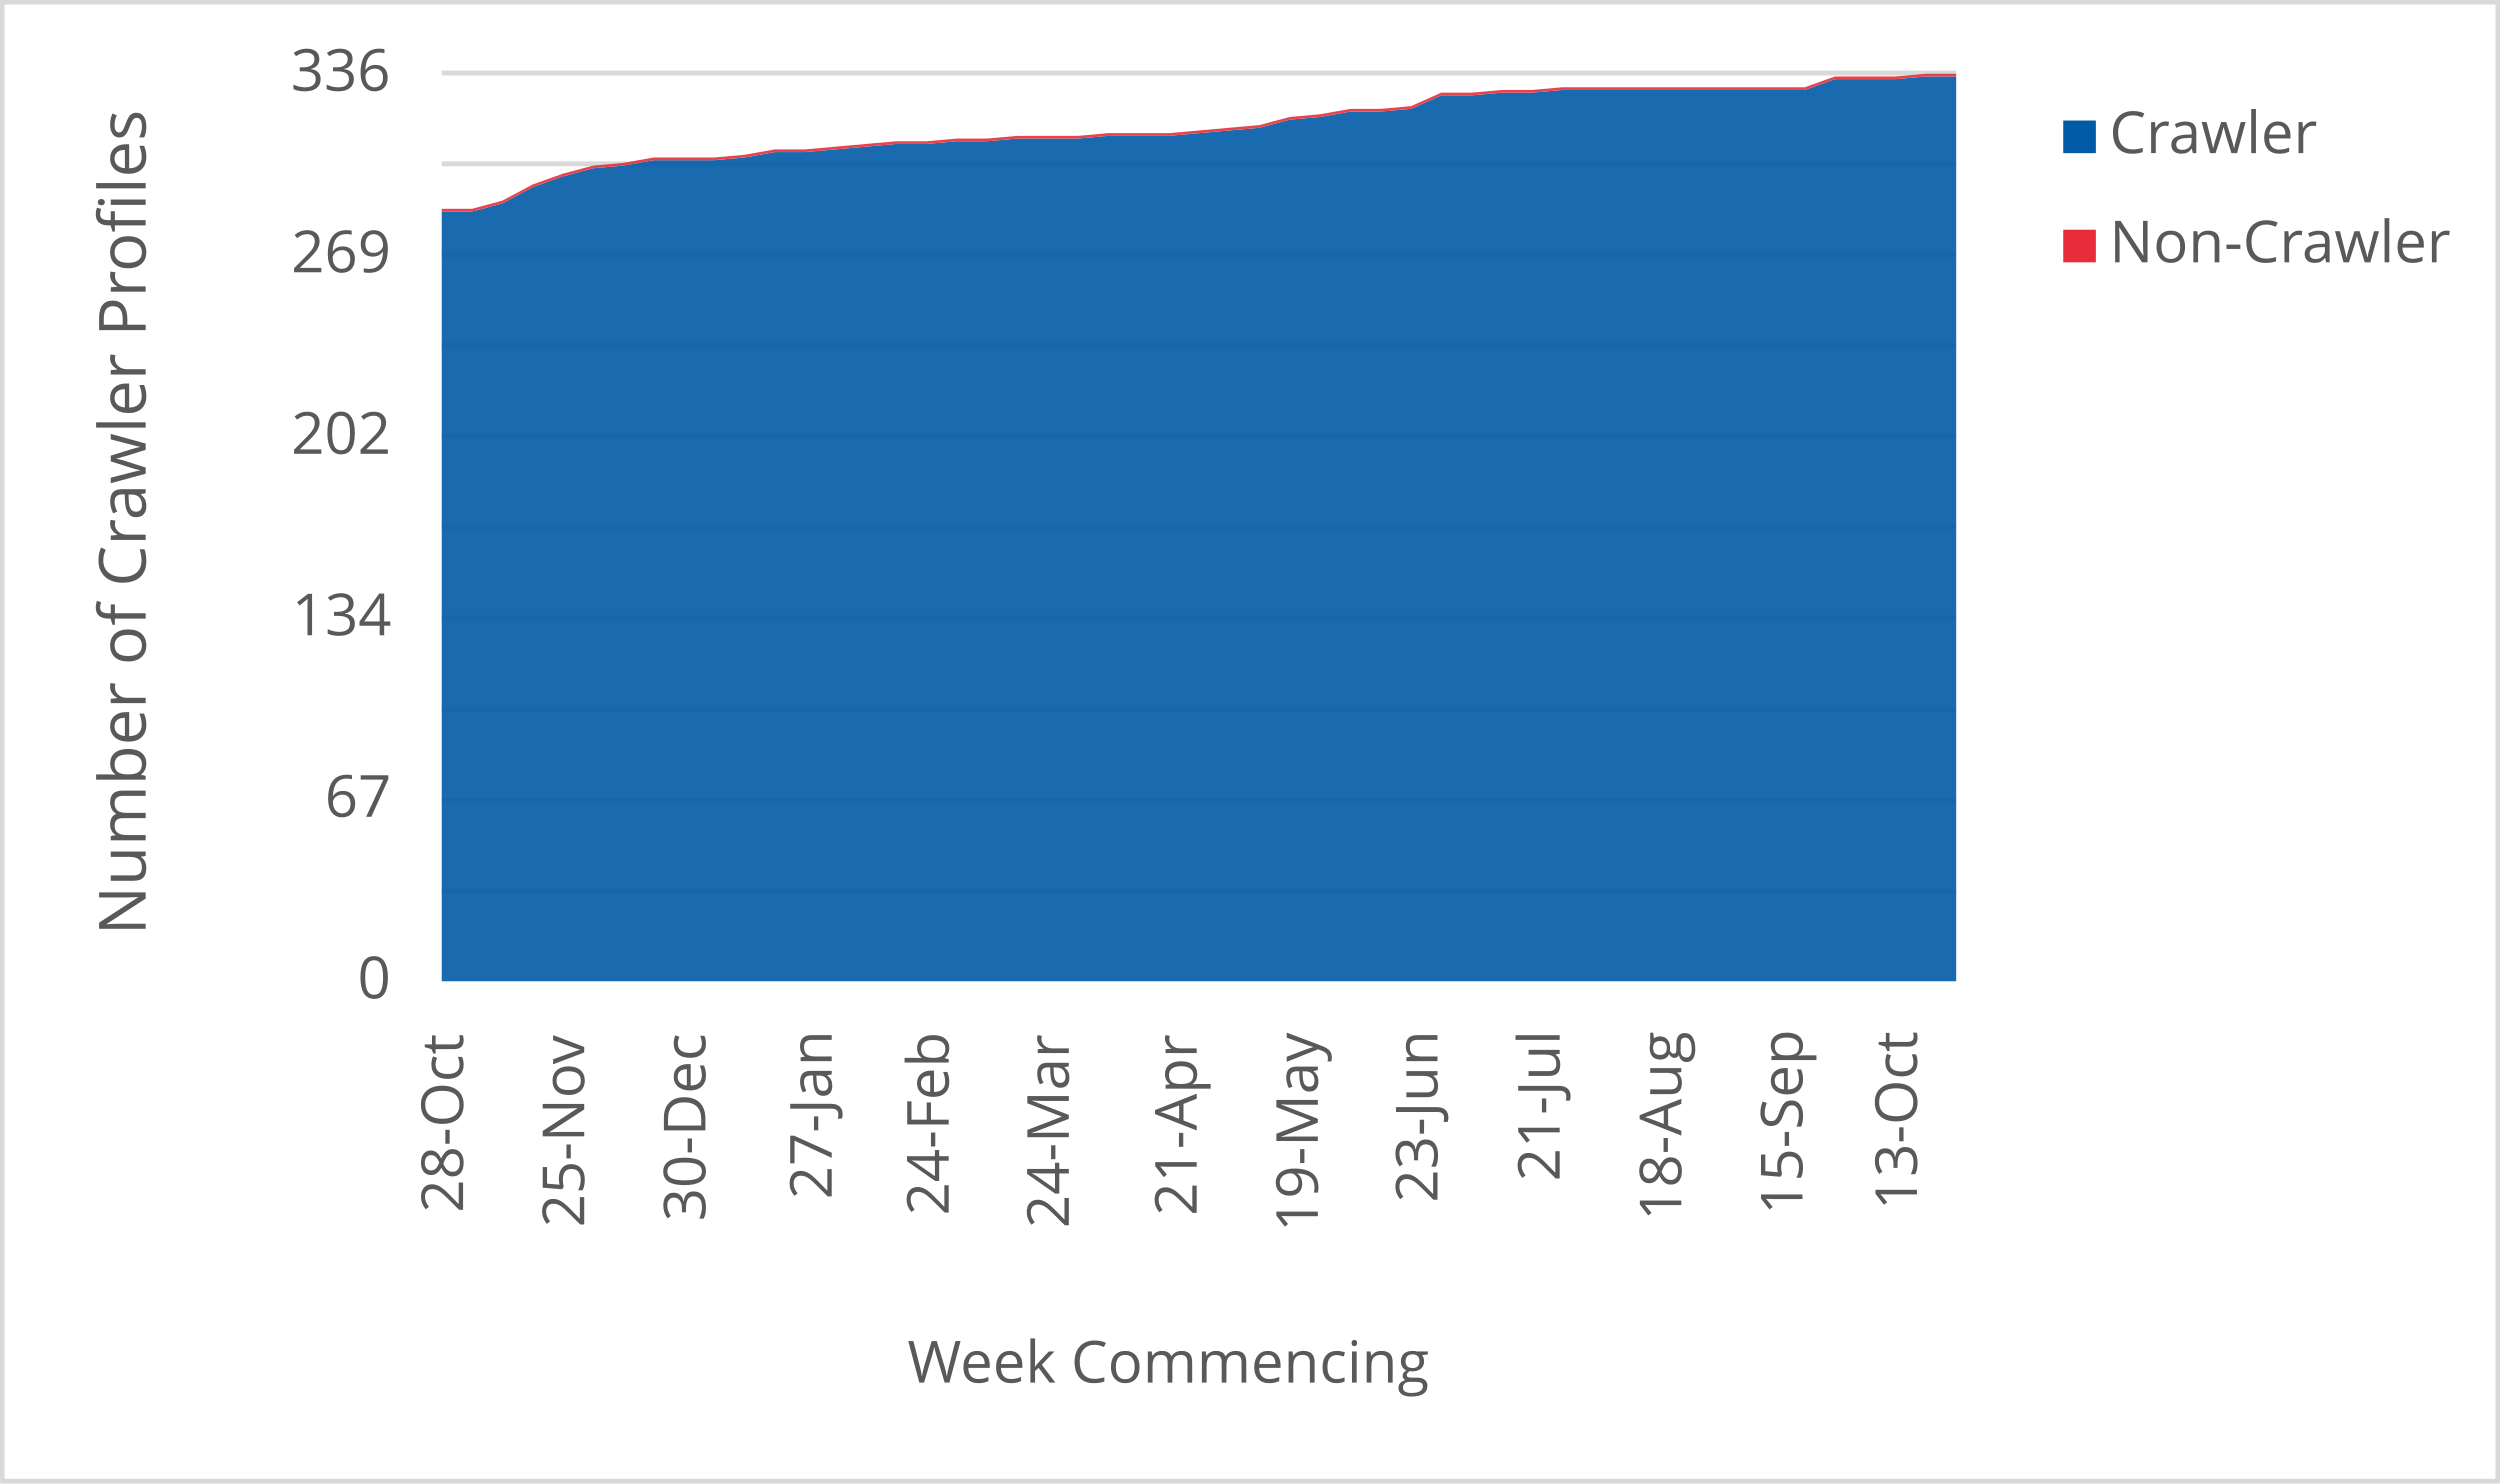
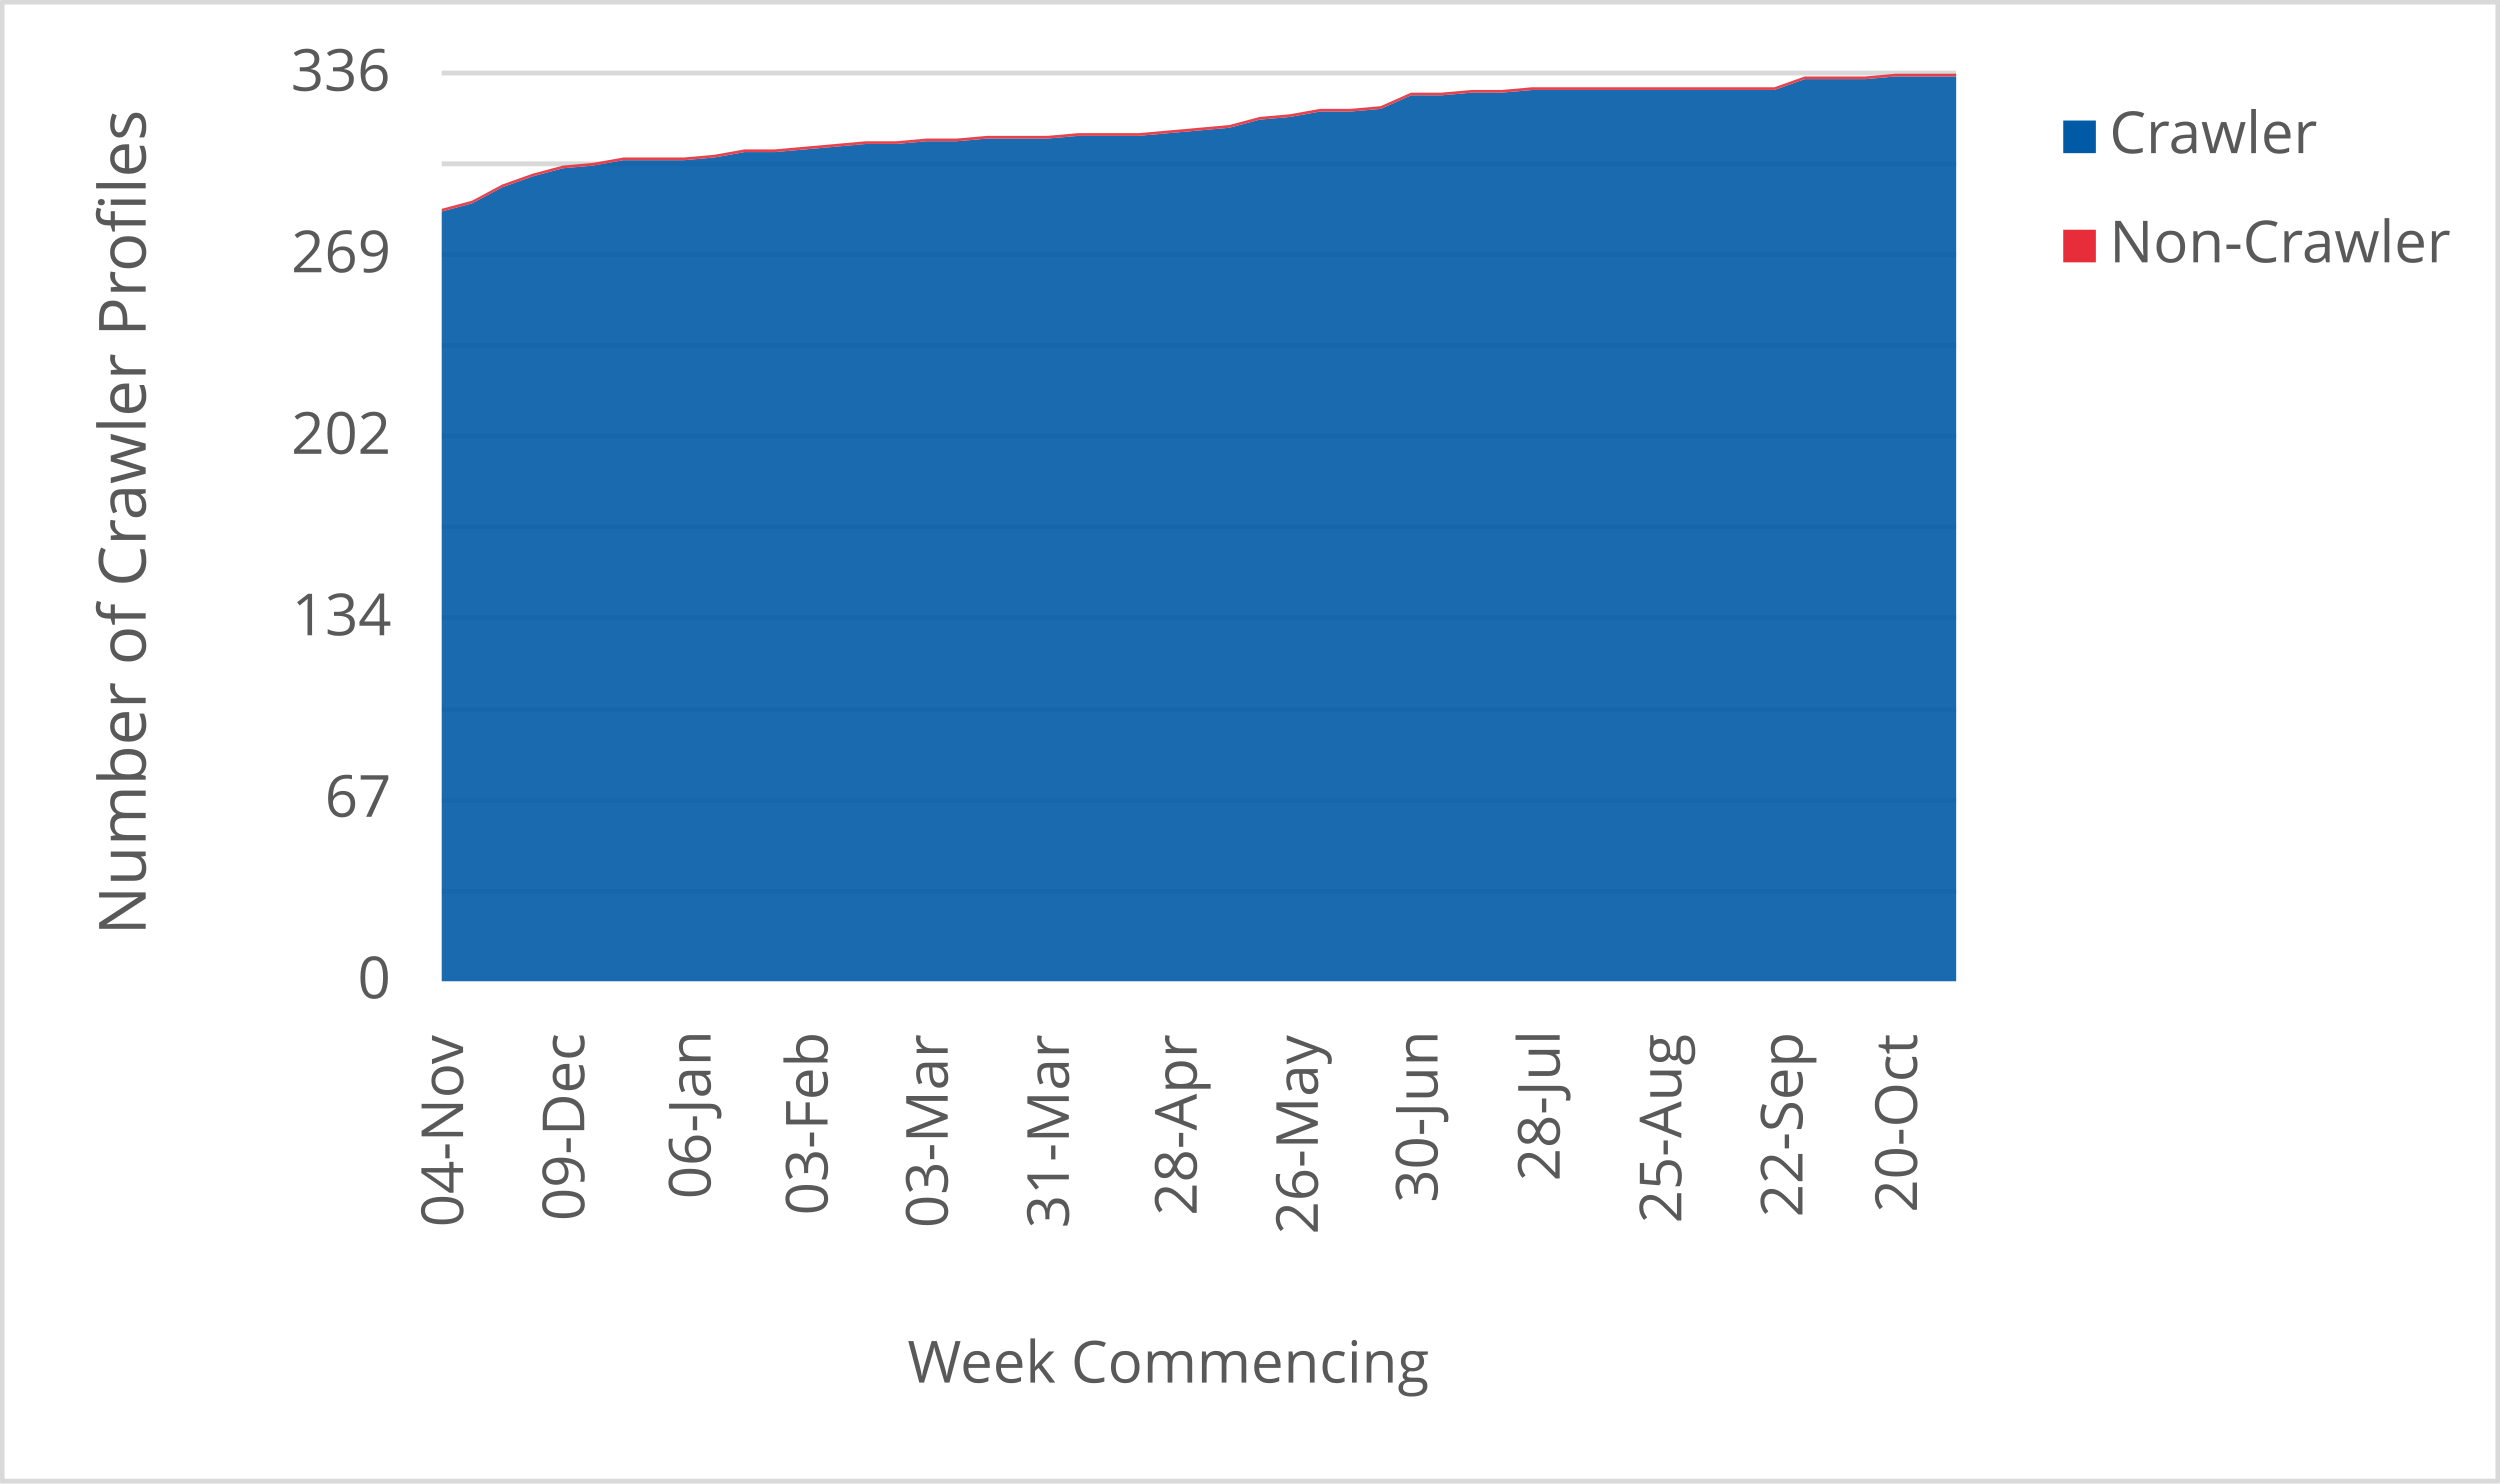
<svg xmlns="http://www.w3.org/2000/svg" width="1763" height="1046" xml:space="preserve" overflow="hidden">
  <defs>
    <clipPath id="clip0">
      <rect x="2917" y="346" width="1763" height="1046" />
    </clipPath>
  </defs>
  <g clip-path="url(#clip0)" transform="translate(-2917 -346)">
    <rect x="2918" y="347" width="1760" height="1043" fill="#FFFFFF" />
    <g>
      <path d="    M3228.5 974.532 4296.5 974.532    M3228.5 910.53 4296.5 910.53    M3228.5 846.528 4296.5 846.528    M3228.5 781.526 4296.5 781.526    M3228.5 717.524 4296.5 717.524    M3228.5 653.522 4296.5 653.522    M3228.5 589.52 4296.5 589.52    M3228.5 525.517 4296.5 525.517    M3228.5 461.515 4296.5 461.515    M3228.5 397.5 4296.5 397.5" stroke="#D9D9D9" stroke-width="3.438" stroke-linejoin="round" stroke-miterlimit="10" fill="none" />
    </g>
    <g>
      <path d="M 1038.5 4296.5 1038.5" stroke="#D9D9D9" stroke-width="3.438" stroke-linejoin="round" stroke-miterlimit="10" fill="none" fill-rule="evenodd" />
    </g>
    <g>
-       <text fill="#595959" font-family="Verdana,Open Sans,DejaVu Sans,sans-serif" font-weight="400" font-size="41" transform="matrix(6.12323e-17 -1 1 6.12323e-17 3243.565 1201.14)">28-Oct</text>
+       <text fill="#595959" font-family="Verdana,Open Sans,DejaVu Sans,sans-serif" font-weight="400" font-size="41" transform="matrix(6.12323e-17 -1 1 6.12323e-17 3243.565 1211.43)">04-Nov</text>
    </g>
    <g>
-       <text fill="#595959" font-family="Verdana,Open Sans,DejaVu Sans,sans-serif" font-weight="400" font-size="41" transform="matrix(6.12323e-17 -1 1 6.12323e-17 3328.985 1211.47)">25-Nov</text>
+       <text fill="#595959" font-family="Verdana,Open Sans,DejaVu Sans,sans-serif" font-weight="400" font-size="41" transform="matrix(6.12323e-17 -1 1 6.12323e-17 3329.005 1207.086)">09-Dec</text>
    </g>
    <g>
-       <text fill="#595959" font-family="Verdana,Open Sans,DejaVu Sans,sans-serif" font-weight="400" font-size="41" transform="matrix(6.12323e-17 -1 1 6.12323e-17 3414.445 1207.246)">30-Dec</text>
+       <text fill="#595959" font-family="Verdana,Open Sans,DejaVu Sans,sans-serif" font-weight="400" font-size="41" transform="matrix(6.12323e-17 -1 1 6.12323e-17 3418.098 1191.651)">06-Jan</text>
    </g>
    <g>
-       <text fill="#595959" font-family="Verdana,Open Sans,DejaVu Sans,sans-serif" font-weight="400" font-size="41" transform="matrix(6.12323e-17 -1 1 6.12323e-17 3503.518 1191.691)">27-Jan</text>
+       <text fill="#595959" font-family="Verdana,Open Sans,DejaVu Sans,sans-serif" font-weight="400" font-size="41" transform="matrix(6.12323e-17 -1 1 6.12323e-17 3500.595 1203.042)">03-Feb</text>
    </g>
    <g>
-       <text fill="#595959" font-family="Verdana,Open Sans,DejaVu Sans,sans-serif" font-weight="400" font-size="41" transform="matrix(6.12323e-17 -1 1 6.12323e-17 3586.035 1203.082)">24-Feb</text>
+       <text fill="#595959" font-family="Verdana,Open Sans,DejaVu Sans,sans-serif" font-weight="400" font-size="41" transform="matrix(6.12323e-17 -1 1 6.12323e-17 3585.325 1212.011)">03-Mar</text>
    </g>
    <g>
-       <text fill="#595959" font-family="Verdana,Open Sans,DejaVu Sans,sans-serif" font-weight="400" font-size="41" transform="matrix(6.12323e-17 -1 1 6.12323e-17 3670.745 1212.051)">24-Mar</text>
+       <text fill="#595959" font-family="Verdana,Open Sans,DejaVu Sans,sans-serif" font-weight="400" font-size="41" transform="matrix(6.12323e-17 -1 1 6.12323e-17 3670.745 1212.171)">31-Mar</text>
    </g>
    <g>
-       <text fill="#595959" font-family="Verdana,Open Sans,DejaVu Sans,sans-serif" font-weight="400" font-size="41" transform="matrix(6.12323e-17 -1 1 6.12323e-17 3760.909 1203.302)">21-Apr</text>
+       <text fill="#595959" font-family="Verdana,Open Sans,DejaVu Sans,sans-serif" font-weight="400" font-size="41" transform="matrix(6.12323e-17 -1 1 6.12323e-17 3760.909 1203.302)">28-Apr</text>
    </g>
    <g>
-       <text fill="#595959" font-family="Verdana,Open Sans,DejaVu Sans,sans-serif" font-weight="400" font-size="41" transform="matrix(6.12323e-17 -1 1 6.12323e-17 3846.349 1214.753)">19-May</text>
+       <text fill="#595959" font-family="Verdana,Open Sans,DejaVu Sans,sans-serif" font-weight="400" font-size="41" transform="matrix(6.12323e-17 -1 1 6.12323e-17 3846.349 1216.515)">26-May</text>
    </g>
    <g>
-       <text fill="#595959" font-family="Verdana,Open Sans,DejaVu Sans,sans-serif" font-weight="400" font-size="41" transform="matrix(6.12323e-17 -1 1 6.12323e-17 3930.718 1194.053)">23-Jun</text>
+       <text fill="#595959" font-family="Verdana,Open Sans,DejaVu Sans,sans-serif" font-weight="400" font-size="41" transform="matrix(6.12323e-17 -1 1 6.12323e-17 3930.738 1194.173)">30-Jun</text>
    </g>
    <g>
-       <text fill="#595959" font-family="Verdana,Open Sans,DejaVu Sans,sans-serif" font-weight="400" font-size="41" transform="matrix(6.12323e-17 -1 1 6.12323e-17 4016.889 1179.039)">21-Jul</text>
+       <text fill="#595959" font-family="Verdana,Open Sans,DejaVu Sans,sans-serif" font-weight="400" font-size="41" transform="matrix(6.12323e-17 -1 1 6.12323e-17 4016.889 1179.039)">28-Jul</text>
    </g>
    <g>
-       <text fill="#595959" font-family="Verdana,Open Sans,DejaVu Sans,sans-serif" font-weight="400" font-size="41" transform="matrix(6.12323e-17 -1 1 6.12323e-17 4102.669 1206.906)">18-Aug</text>
+       <text fill="#595959" font-family="Verdana,Open Sans,DejaVu Sans,sans-serif" font-weight="400" font-size="41" transform="matrix(6.12323e-17 -1 1 6.12323e-17 4102.669 1208.667)">25-Aug</text>
    </g>
    <g>
-       <text fill="#595959" font-family="Verdana,Open Sans,DejaVu Sans,sans-serif" font-weight="400" font-size="41" transform="matrix(6.12323e-17 -1 1 6.12323e-17 4188.109 1202.662)">15-Sep</text>
+       <text fill="#595959" font-family="Verdana,Open Sans,DejaVu Sans,sans-serif" font-weight="400" font-size="41" transform="matrix(6.12323e-17 -1 1 6.12323e-17 4188.109 1204.423)">22-Sep</text>
    </g>
    <g>
-       <text fill="#595959" font-family="Verdana,Open Sans,DejaVu Sans,sans-serif" font-weight="400" font-size="41" transform="matrix(6.12323e-17 -1 1 6.12323e-17 4268.845 1199.378)">13-Oct</text>
+       <text fill="#595959" font-family="Verdana,Open Sans,DejaVu Sans,sans-serif" font-weight="400" font-size="41" transform="matrix(6.12323e-17 -1 1 6.12323e-17 4268.845 1201.14)">20-Oct</text>
    </g>
    <g>
      <text fill="#595959" font-family="Verdana,Open Sans,DejaVu Sans,sans-serif" font-weight="400" font-size="41" transform="matrix(1 0 0 1 3169.141 1050)">0</text>
    </g>
    <g>
      <text fill="#595959" font-family="Verdana,Open Sans,DejaVu Sans,sans-serif" font-weight="400" font-size="41" transform="matrix(1 0 0 1 3146.039 922)">67</text>
    </g>
    <g>
      <text fill="#595959" font-family="Verdana,Open Sans,DejaVu Sans,sans-serif" font-weight="400" font-size="41" transform="matrix(1 0 0 1 3122.756 794)">134</text>
    </g>
    <g>
      <text fill="#595959" font-family="Verdana,Open Sans,DejaVu Sans,sans-serif" font-weight="400" font-size="41" transform="matrix(1 0 0 1 3122.375 666)">202</text>
    </g>
    <g>
      <text fill="#595959" font-family="Verdana,Open Sans,DejaVu Sans,sans-serif" font-weight="400" font-size="41" transform="matrix(1 0 0 1 3122.375 538)">269</text>
    </g>
    <g>
      <text fill="#595959" font-family="Verdana,Open Sans,DejaVu Sans,sans-serif" font-weight="400" font-size="41" transform="matrix(1 0 0 1 3122.055 410)">336</text>
    </g>
    <g>
      <text fill="#595959" font-family="Verdana,Open Sans,DejaVu Sans,sans-serif" font-weight="400" font-size="41" transform="matrix(1 0 0 1 3556.971 1321)">Week Commencing</text>
    </g>
    <g>
      <text fill="#595959" font-family="Verdana,Open Sans,DejaVu Sans,sans-serif" font-weight="400" font-size="46" transform="matrix(6.12323e-17 -1 1 6.12323e-17 3019.73 1005.486)">Number of Crawler Profiles</text>
    </g>
    <rect x="2918.5" y="347.5" width="1760" height="1043" stroke="#D9D9D9" stroke-width="3.438" stroke-linejoin="round" stroke-miterlimit="10" fill="none" />
    <g>
-       <path d="M3228.5 1038 3249.86 1038 3271.22 1038 3292.58 1038 3313.94 1038 3335.3 1038 3356.66 1038 3378.02 1038 3399.38 1038 3420.74 1038 3442.1 1038 3463.46 1038 3484.82 1038 3506.18 1038 3527.54 1038 3548.9 1038 3570.26 1038 3591.62 1038 3612.98 1038 3634.34 1038 3655.7 1038 3677.06 1038 3698.42 1038 3719.78 1038 3741.14 1038 3762.5 1038 3783.86 1038 3805.22 1038 3826.58 1038 3847.94 1038 3869.3 1038 3890.66 1038 3912.02 1038 3933.38 1038 3954.74 1038 3976.1 1038 3997.46 1038 4018.82 1038 4040.18 1038 4061.54 1038 4082.9 1038 4104.26 1038 4125.62 1038 4146.98 1038 4168.34 1038 4189.7 1038 4211.06 1038 4232.42 1038 4253.78 1038 4275.14 1038 4296.5 1038 4296.5 399.905 4275.14 399.905 4253.78 401.81 4232.42 401.81 4211.06 401.81 4189.7 409.429 4168.34 409.429 4146.98 409.429 4125.62 409.429 4104.26 409.429 4082.9 409.429 4061.54 409.429 4040.18 409.429 4018.82 409.429 3997.46 411.333 3976.1 411.333 3954.74 413.238 3933.38 413.238 3912.02 422.762 3890.66 424.667 3869.3 424.667 3847.94 428.476 3826.58 430.381 3805.22 436.095 3783.86 438 3762.5 439.905 3741.14 441.81 3719.78 441.81 3698.42 441.81 3677.06 443.714 3655.7 443.714 3634.34 443.714 3612.98 445.619 3591.62 445.619 3570.26 447.524 3548.9 447.524 3527.54 449.429 3506.18 451.333 3484.82 453.238 3463.46 453.238 3442.1 457.048 3420.74 458.952 3399.38 458.952 3378.02 458.952 3356.66 462.762 3335.3 464.667 3313.94 470.381 3292.58 478 3271.22 489.429 3249.86 495.143 3228.5 495.143 3228.5 1038Z" fill="#005aa6" opacity="0.9" />
+       <path d="M3228.5 1038 3249.86 1038 3271.22 1038 3292.58 1038 3313.94 1038 3335.3 1038 3356.66 1038 3378.02 1038 3399.38 1038 3420.74 1038 3442.1 1038 3463.46 1038 3484.82 1038 3506.18 1038 3527.54 1038 3548.9 1038 3570.26 1038 3591.62 1038 3612.98 1038 3634.34 1038 3655.7 1038 3677.06 1038 3698.42 1038 3719.78 1038 3741.14 1038 3762.5 1038 3783.86 1038 3805.22 1038 3826.58 1038 3847.94 1038 3869.3 1038 3890.66 1038 3912.02 1038 3933.38 1038 3954.74 1038 3976.1 1038 3997.46 1038 4018.82 1038 4040.18 1038 4061.54 1038 4082.9 1038 4104.26 1038 4125.62 1038 4146.98 1038 4168.34 1038 4189.7 1038 4211.06 1038 4232.42 1038 4253.78 1038 4275.14 1038 4296.5 1038 4296.5 399.905 4275.14 399.905 4253.78 399.905 4232.42 401.81 4211.06 401.81 4189.7 401.81 4168.34 409.429 4146.98 409.429 4125.62 409.429 4104.26 409.429 4082.9 409.429 4061.54 409.429 4040.18 409.429 4018.82 409.429 3997.46 409.429 3976.1 411.333 3954.74 411.333 3933.38 413.238 3912.02 413.238 3890.66 422.762 3869.3 424.667 3847.94 424.667 3826.58 428.476 3805.22 430.381 3783.86 436.095 3762.5 438 3741.14 439.905 3719.78 441.81 3698.42 441.81 3677.06 441.81 3655.7 443.714 3634.34 443.714 3612.98 443.714 3591.62 445.619 3570.26 445.619 3548.9 447.524 3527.54 447.524 3506.18 449.429 3484.82 451.333 3463.46 453.238 3442.1 453.238 3420.74 457.048 3399.38 458.952 3378.02 458.952 3356.66 458.952 3335.3 462.762 3313.94 464.667 3292.58 470.381 3271.22 478 3249.86 489.429 3228.5 495.143 3228.5 1038Z" fill="#005aa6" opacity="0.9" />
    </g>
    <g>
-       <path d="M3228.5 495.143 3249.86 495.143 3271.22 489.429 3292.58 478 3313.94 470.381 3335.3 464.667 3356.66 462.762 3378.02 458.952 3399.38 458.952 3420.74 458.952 3442.1 457.048 3463.46 453.238 3484.82 453.238 3506.18 451.333 3527.54 449.429 3548.9 447.524 3570.26 447.524 3591.62 445.619 3612.98 445.619 3634.34 443.714 3655.7 443.714 3677.06 443.714 3698.42 441.81 3719.78 441.81 3741.14 441.81 3762.5 439.905 3783.86 438 3805.22 436.095 3826.58 430.381 3847.94 428.476 3869.3 424.667 3890.66 424.667 3912.02 422.762 3933.38 413.238 3954.74 413.238 3976.1 411.333 3997.46 411.333 4018.82 409.429 4040.18 409.429 4061.54 409.429 4082.9 409.429 4104.26 409.429 4125.62 409.429 4146.98 409.429 4168.34 409.429 4189.7 409.429 4211.06 401.81 4232.42 401.81 4253.78 401.81 4275.14 399.905 4296.5 399.905 4296.5 398 4275.14 398 4253.78 399.905 4232.42 399.905 4211.06 399.905 4189.7 407.524 4168.34 407.524 4146.98 407.524 4125.62 407.524 4104.26 407.524 4082.9 407.524 4061.54 407.524 4040.18 407.524 4018.82 407.524 3997.46 409.429 3976.1 409.429 3954.74 411.333 3933.38 411.333 3912.02 420.857 3890.66 422.762 3869.3 422.762 3847.94 426.571 3826.58 428.476 3805.22 434.19 3783.86 436.095 3762.5 438 3741.14 439.905 3719.78 439.905 3698.42 439.905 3677.06 441.81 3655.7 441.81 3634.34 441.81 3612.98 443.714 3591.62 443.714 3570.26 445.619 3548.9 445.619 3527.54 447.524 3506.18 449.429 3484.82 451.333 3463.46 451.333 3442.1 455.143 3420.74 457.048 3399.38 457.048 3378.02 457.048 3356.66 460.857 3335.3 462.762 3313.94 468.476 3292.58 476.095 3271.22 487.524 3249.86 493.238 3228.5 493.238 3228.5 495.143Z" fill="#e62d39" opacity="0.9" />
+       <path d="M3228.5 495.143 3249.86 489.429 3271.22 478 3292.58 470.381 3313.94 464.667 3335.3 462.762 3356.66 458.952 3378.02 458.952 3399.38 458.952 3420.74 457.048 3442.1 453.238 3463.46 453.238 3484.82 451.333 3506.18 449.429 3527.54 447.524 3548.9 447.524 3570.26 445.619 3591.62 445.619 3612.98 443.714 3634.34 443.714 3655.7 443.714 3677.06 441.81 3698.42 441.81 3719.78 441.81 3741.14 439.905 3762.5 438 3783.86 436.095 3805.22 430.381 3826.58 428.476 3847.94 424.667 3869.3 424.667 3890.66 422.762 3912.02 413.238 3933.38 413.238 3954.74 411.333 3976.1 411.333 3997.46 409.429 4018.82 409.429 4040.18 409.429 4061.54 409.429 4082.9 409.429 4104.26 409.429 4125.62 409.429 4146.98 409.429 4168.34 409.429 4189.7 401.81 4211.06 401.81 4232.42 401.81 4253.78 399.905 4275.14 399.905 4296.5 399.905 4296.5 398 4275.14 398 4253.78 398 4232.42 399.905 4211.06 399.905 4189.7 399.905 4168.34 407.524 4146.98 407.524 4125.62 407.524 4104.26 407.524 4082.9 407.524 4061.54 407.524 4040.18 407.524 4018.82 407.524 3997.46 407.524 3976.1 409.429 3954.74 409.429 3933.38 411.333 3912.02 411.333 3890.66 420.857 3869.3 422.762 3847.94 422.762 3826.58 426.571 3805.22 428.476 3783.86 434.19 3762.5 436.095 3741.14 438 3719.78 439.905 3698.42 439.905 3677.06 439.905 3655.7 441.81 3634.34 441.81 3612.98 441.81 3591.62 443.714 3570.26 443.714 3548.9 445.619 3527.54 445.619 3506.18 447.524 3484.82 449.429 3463.46 451.333 3442.1 451.333 3420.74 455.143 3399.38 457.048 3378.02 457.048 3356.66 457.048 3335.3 460.857 3313.94 462.762 3292.58 468.476 3271.22 476.095 3249.86 487.524 3228.5 493.238 3228.5 495.143Z" fill="#e62d39" opacity="0.9" />
    </g>
    <g>
      <rect x="4372" y="431" width="23" height="23" fill="#005aa6" />
    </g>
    <g>
      <text fill="#595959" font-family="Verdana,Open Sans,DejaVu Sans,sans-serif" font-weight="400" font-size="41" transform="matrix(1 0 0 1 4404.56 454)">Crawler</text>
    </g>
    <g>
      <rect x="4372" y="508" width="23" height="23" fill="#e62d39" />
    </g>
    <g>
      <text fill="#595959" font-family="Verdana,Open Sans,DejaVu Sans,sans-serif" font-weight="400" font-size="41" transform="matrix(1 0 0 1 4404.56 531)">Non-Crawler</text>
    </g>
  </g>
</svg>
